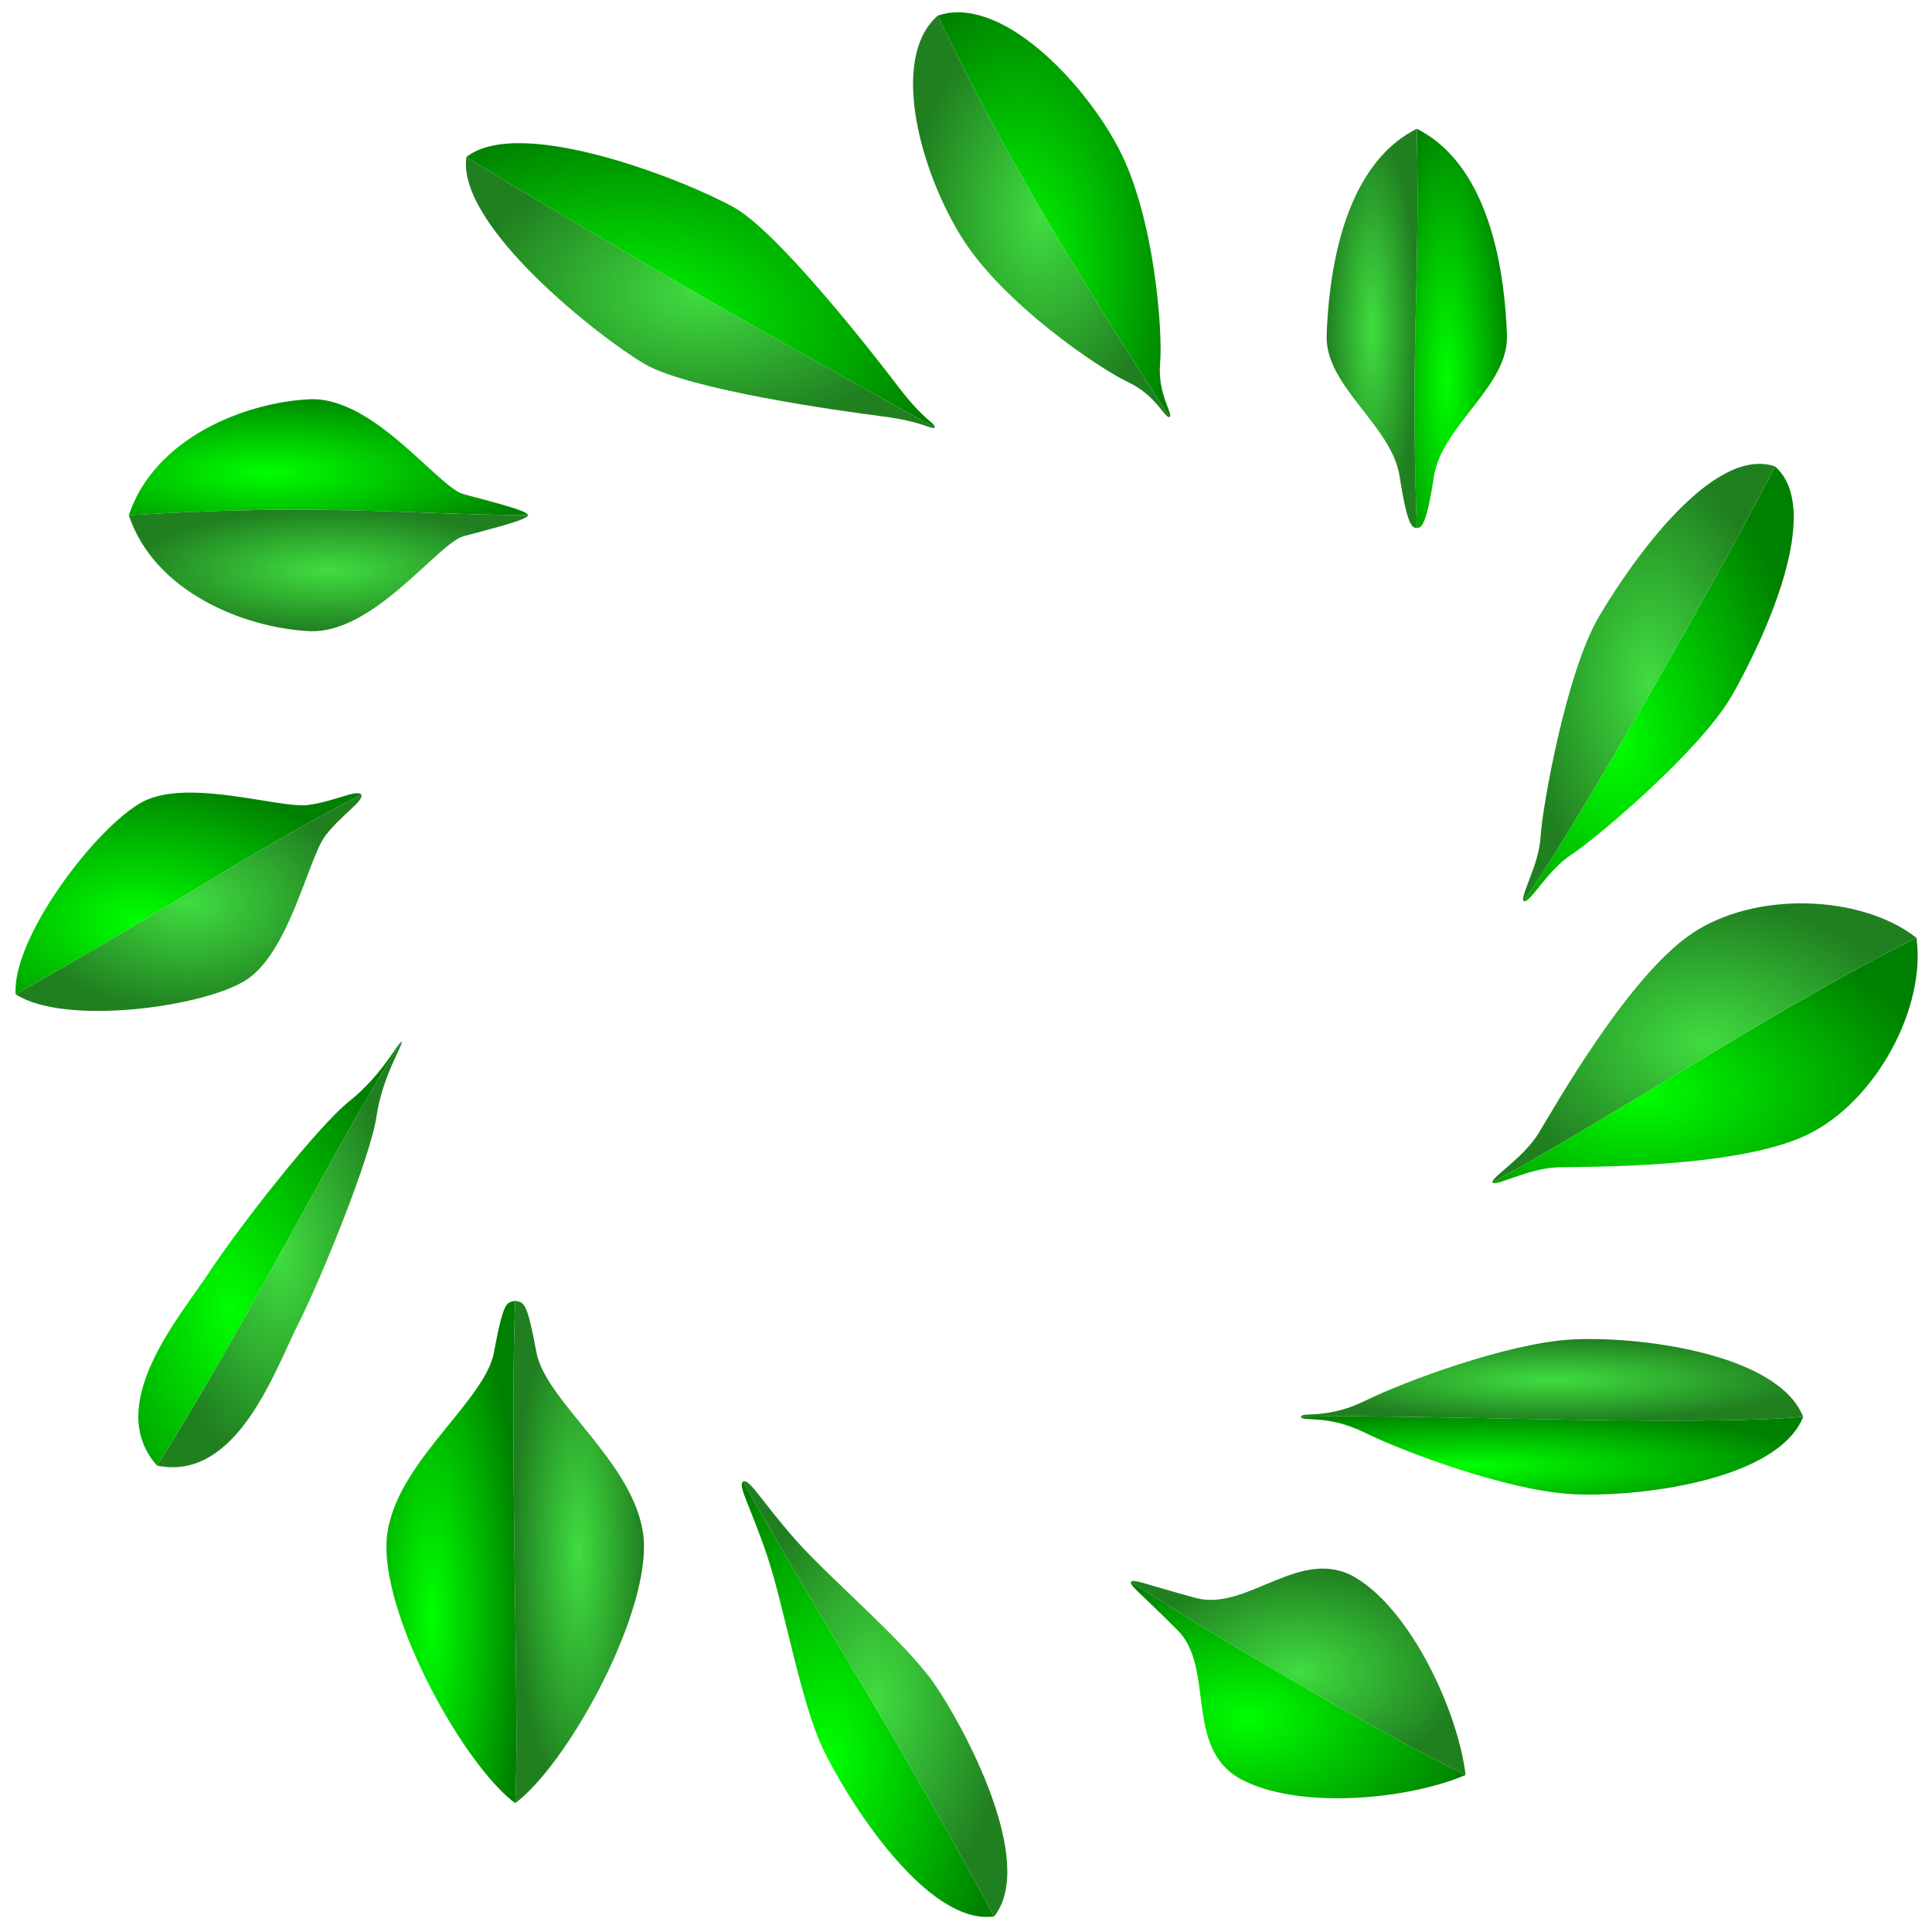
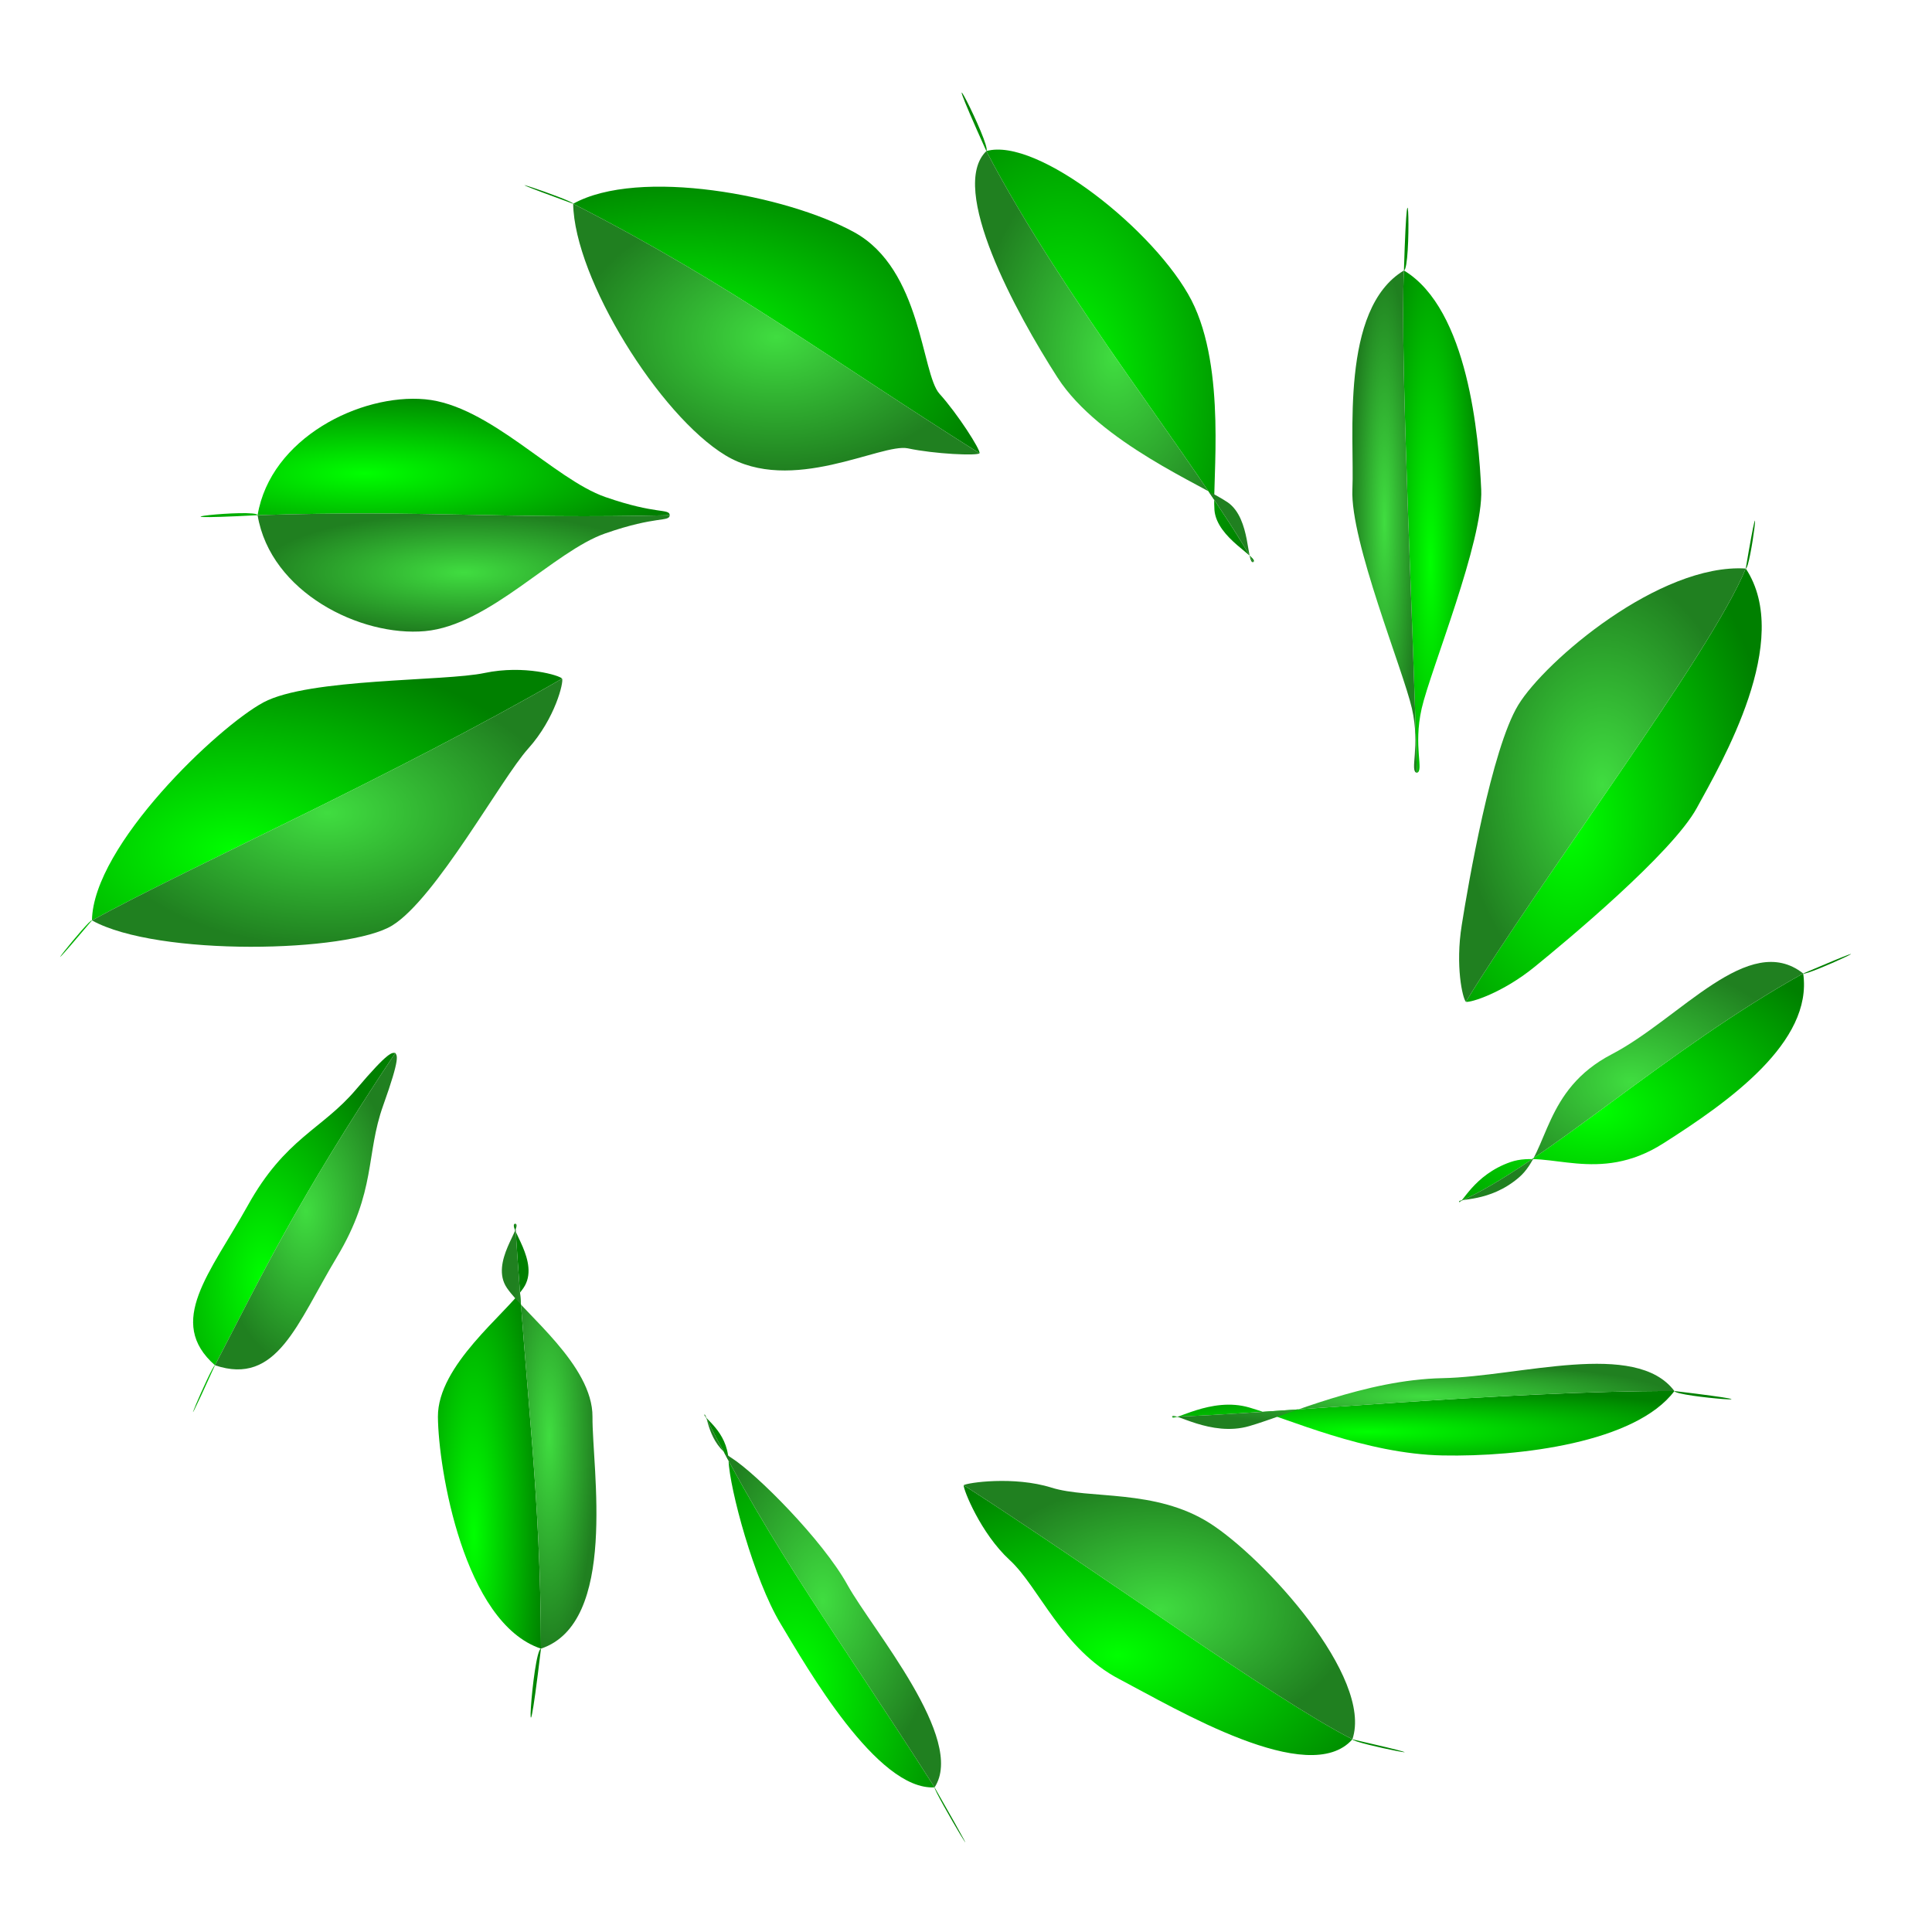
<svg xmlns="http://www.w3.org/2000/svg" width="750" height="750" viewBox="0 0 750 750">
  <radialGradient id="RadialGradient3" cx="0.35" cy="0.63" r="0.7">
    <stop offset="0%" stop-color="#00FF00" />
    <stop offset="100%" stop-color="#008000" />
  </radialGradient>
  <radialGradient id="RadialGradient4" cx="0.5" cy="0.5" r="0.5">
    <stop offset="0%" stop-color="#40DD40" />
    <stop offset="100%" stop-color="#208020" />
  </radialGradient>
-   <path d="M 50,200 C 60,170 95,156.27 120,155 C 145,153.73 170,189.144 180,191.855 C 190,194.565 204.897,198.18 205,200 C 155,199.566 125,195.432 50,200 Z" fill="url(#RadialGradient3)" fill-opacity="1" />
-   <path d="M 50,200 C 60,230 95,243.73 120,245 C 145,246.27 170,210.856 180,208.145 C 190,205.435 204.897,201.82 205,200 C 155,199.566 125,195.432 50,200 Z" fill="url(#RadialGradient4)" fill-opacity="1" />
-   <path d="M 181.05,60.95 C 202.2,44.3 267.75,70.75 285.15,80.65 C 302.5,90.55 339,137.35 348.85,150.3 C 358.7,163.25 363.1,164.25 362.9,165.95 C 332.15,149.25 231.95,92.75 181.05,60.95 Z" fill="url(#RadialGradient3)" fill-opacity="1" />
-   <path d="M 181.05,60.95 C 177.2,87.6 232.9,131.15 250.15,141.25 C 267.4,151.35 326.2,159.55 342.35,161.6 C 358.45,163.65 361.55,166.95 362.9,165.95 C 332.15,149.25 231.95,92.75 181.05,60.95 Z" fill="url(#RadialGradient4)" fill-opacity="1" />
-   <path d="M 364.05,6.05 C 388.2,-2.15 420.45,31.2 434.35,57.8 C 448.25,84.45 451.4,128.8 450.35,140.95 C 449.3,153.1 455.45,160.45 454.05,161.95 C 415.95,103.1 387.6,55.95 364.05,6.05 Z" fill="url(#RadialGradient3)" fill-opacity="1" />
-   <path d="M 364.05,6.05 C 344.9,22.85 357.65,67.5 373.75,92.8 C 389.85,118.15 426.7,143.05 437.75,148.25 C 448.8,153.4 452.1,162.4 454.05,161.95 C 415.95,103.1 387.6,55.95 364.05,6.05 Z" fill="url(#RadialGradient4)" fill-opacity="1" />
-   <path d="M 550,50 C 580,65 584.25,110 585,130 C 585.75,150 559.75,165 556.65,185 C 553.6,205 551.6,204.8 550,205 C 547.45,130 551.3,115 550,50 Z" fill="url(#RadialGradient3)" fill-opacity="1" />
-   <path d="M 550,50 C 520,65 515.75,110 515,130 C 514.25,150 540.25,165 543.35,185 C 546.4,205 548.4,204.8 550,205 C 547.45,130 551.3,115 550,50 Z" fill="url(#RadialGradient4)" fill-opacity="1" />
-   <path d="M 689.05,181.05 C 708.2,197.85 684.9,247.9 672.55,269.65 C 660.2,291.4 619.45,325.6 610.05,331.75 C 600.65,337.85 594.1,350.5 591.55,349.9 C 622.25,304.15 677.9,203.45 689.05,181.05 Z" fill="url(#RadialGradient3)" fill-opacity="1" />
-   <path d="M 689.05,181.05 C 664.9,172.85 633.2,218.1 620.55,239.65 C 607.95,261.2 598.7,313.6 598.05,324.8 C 597.45,336 589.8,348 591.55,349.9 C 622.25,304.15 677.9,203.45 689.05,181.05 Z" fill="url(#RadialGradient4)" fill-opacity="1" />
-   <path d="M 743.95,364.05 C 747.8,390.7 728.6,427.5 701.5,440.55 C 674.4,453.55 616.25,452.85 604.85,453.15 C 593.5,453.45 580.55,460.75 579.4,459.05 C 636.15,427.35 694.55,388.5 743.95,364.05 Z" fill="url(#RadialGradient3)" fill-opacity="1" />
-   <path d="M 743.95,364.05 C 722.8,347.4 681.35,345.6 656.5,362.6 C 631.65,379.55 603.2,430.25 597.25,439.95 C 591.3,449.65 578.55,457.25 579.4,459.05 C 636.15,427.35 694.55,388.5 743.95,364.05 Z" fill="url(#RadialGradient4)" fill-opacity="1" />
-   <path d="M 700,550 C 690,575 635,581.45 610,580 C 585,578.55 545,563.65 530,556.25 C 515,548.85 505.65,552.1 505,550 C 550,548.8 655,553.9 700,550 Z" fill="url(#RadialGradient3)" fill-opacity="1" />
-   <path d="M 700,550 C 690,525 635,518.55 610,520 C 585,521.45 545,536.35 530,543.75 C 515,551.15 505.65,547.9 505,550 C 550,548.8 655,553.9 700,550 Z" fill="url(#RadialGradient4)" fill-opacity="1" />
-   <path d="M 568.95,689.05 C 545.95,698.85 503.45,702.55 481.5,690.55 C 459.6,678.5 471.75,647.4 457.1,632.8 C 442.45,618.15 438.5,615.5 439.05,614.05 C 481.1,641.25 537.5,673.55 568.95,689.05 Z" fill="url(#RadialGradient3)" fill-opacity="1" />
-   <path d="M 568.95,689.05 C 565.95,664.25 547.9,625.55 526.5,612.6 C 505.15,599.6 484.3,625.7 464.3,620.35 C 444.3,614.95 440.05,612.85 439.05,614.05 C 481.1,641.25 537.5,673.55 568.95,689.05 Z" fill="url(#RadialGradient4)" fill-opacity="1" />
-   <path d="M 385.95,743.95 C 359.3,747.8 327.8,696.7 319.3,678.5 C 310.75,660.35 304.4,623.6 297.9,604.25 C 291.45,584.9 286.25,576.8 288.45,575.1 C 315.2,623.15 350.45,677.85 385.95,743.95 Z" fill="url(#RadialGradient3)" fill-opacity="1" />
-   <path d="M 385.95,743.95 C 402.6,722.8 374.05,670 362.6,653.5 C 351.1,637.05 322.5,613.15 308.95,597.9 C 295.45,582.6 291.05,574 288.45,575.1 C 315.2,623.15 350.45,677.85 385.95,743.95 Z" fill="url(#RadialGradient4)" fill-opacity="1" />
-   <path d="M 200,700 C 180,685 149.65,630 150,600 C 150.35,570 188.05,545 191.75,525 C 195.45,505 196.6,505.65 200,505 C 197.75,560 201.8,670 200,700 Z" fill="url(#RadialGradient3)" fill-opacity="1" />
-   <path d="M 200,700 C 220,685 250.35,630 250,600 C 249.65,570 211.95,545 208.25,525 C 204.55,505 203.4,505.65 200,505 C 197.75,560 201.8,670 200,700 Z" fill="url(#RadialGradient4)" fill-opacity="1" />
-   <path d="M 60.95,568.95 C 39.95,545.3 70.15,510.75 81.15,494 C 92.1,477.25 123.1,437.4 135.7,427.4 C 148.35,417.35 154.5,404.65 155.95,404.4 C 133.8,437.8 93.4,518.4 60.95,568.95 Z" fill="url(#RadialGradient3)" fill-opacity="1" />
-   <path d="M 60.95,568.95 C 91.95,575.3 106.75,531.9 115.75,514 C 124.8,496.1 143.8,449.35 146.15,433.4 C 148.55,417.45 156.45,405.8 155.95,404.4 C 133.8,437.8 93.4,518.4 60.95,568.95 Z" fill="url(#RadialGradient4)" fill-opacity="1" />
-   <path d="M 6.05,385.95 C 4.7,363.65 37.65,320.75 55.3,311.3 C 73,301.9 108.85,314 119.55,312.5 C 130.25,311.05 138.3,306.35 140.3,308.45 C 95.8,331.35 62.85,354.35 6.05,385.95 Z" fill="url(#RadialGradient3)" fill-opacity="1" />
-   <path d="M 6.05,385.95 C 24.7,398.25 78.35,391.15 95.3,380.6 C 112.3,370 119.75,332.9 126.35,324.35 C 133,315.85 141.1,311.2 140.3,308.45 C 95.8,331.35 62.85,354.35 6.05,385.95 Z" fill="url(#RadialGradient4)" fill-opacity="1" />
+   <path d="M 100,200 C 105,170 140,152.727 165,155 C 190,157.273 215,186.001 235,192.948 C 255,199.896 259.754,197.268 260,200 C 195,201.557 165,197.915 100,200 C 50.339,202.605 99.754,197.268 100,200 Z" fill="url(#RadialGradient3)" fill-opacity="1" />
+   <path d="M 100,200 C 105,230 140,247.273 165,245 C 190,242.727 215,213.999 235,207.052 C 255,200.104 259.754,202.732 260,200 C 195,201.557 165,197.915 100,200 Z" fill="url(#RadialGradient4)" fill-opacity="1" />
+   <path d="M 222.5,79.1 C 248,64.95 305.3,75.7 331.6,90.15 C 357.9,104.6 357.65,145 364.7,152.85 C 371.75,160.65 380.7,174.65 380.25,175.95 C 325.1,141.4 284.9,111 222.5,79.1 C 179.8,63.55 223,77.85 222.5,79.1 Z" fill="url(#RadialGradient3)" fill-opacity="1" />
+   <path d="M 222.5,79.1 C 223,108.25 255.95,161.2 281.6,176.75 C 307.25,192.3 342.15,171.9 352.45,174.05 C 362.75,176.25 379.35,177 380.25,175.95 C 325.1,141.4 284.9,111 222.5,79.1 Z" fill="url(#RadialGradient4)" fill-opacity="1" />
+   <path d="M 382.9,58.65 C 402.7,53 448.8,89.9 462.55,116.6 C 476.25,143.35 470.55,187.05 471.45,198.05 C 472.4,209.05 488.85,216.4 486.55,218.2 C 464.25,179.1 412.95,116.35 382.9,58.65 C 360.25,8.45 385.15,56.85 382.9,58.65 Z" fill="url(#RadialGradient3)" fill-opacity="1" />
+   <path d="M 382.9,58.65 C 368.05,73 394.3,121.35 410.55,146.6 C 426.85,171.85 467.6,188.75 476.65,195.05 C 485.7,201.4 483.85,219.25 486.55,218.2 C 464.25,179.1 412.95,116.35 382.9,58.65 Z" fill="url(#RadialGradient4)" fill-opacity="1" />
+   <path d="M 545,105 C 570,120 574.1,170 575,190 C 575.9,210 555.35,260 551.9,275 C 548.5,290 552.95,299.35 550,300 C 549,250 543.35,140 545,105 C 546.65,50.5 547.95,104.35 545,105 Z" fill="url(#RadialGradient3)" fill-opacity="1" />
+   <path d="M 545,105 C 520,120 525.9,170 525,190 C 524.1,210 544.65,260 548.1,275 C 551.5,290 547.05,299.35 550,300 C 549,250 543.35,140 545,105 Z" fill="url(#RadialGradient4)" fill-opacity="1" />
+   <path d="M 677.7,220.7 C 696.2,248.65 668.3,296.05 658.7,313.65 C 649.1,331.2 608.15,365.25 595.65,375.4 C 583.2,385.5 570.9,389.3 569.05,388.9 C 597.7,341.9 664.4,253.4 677.7,220.7 C 684.8,178.65 679.55,221.1 677.7,220.7 Z" fill="url(#RadialGradient3)" fill-opacity="1" />
+   <path d="M 677.7,220.7 C 644.25,218.65 599.85,256.55 589.4,273.65 C 579,290.7 569.95,343.25 567.45,359.1 C 564.9,374.95 567.75,387.5 569.05,388.9 C 597.7,341.9 664.4,253.4 677.7,220.7 Z" fill="url(#RadialGradient4)" fill-opacity="1" />
+   <path d="M 700,377.9 C 703.85,404.55 671.05,427.75 645.7,443.85 C 620.4,460 600.8,446.1 586.4,451.1 C 571.95,456.1 567.4,467.85 566.4,466.55 C 598.7,452.4 647.5,406.95 700,377.9 C 741.3,360.25 700.95,379.2 700,377.9 Z" fill="url(#RadialGradient3)" fill-opacity="1" />
+   <path d="M 700,377.9 C 678.85,361.25 652.35,395.35 625.7,409.25 C 599.05,423.1 601.3,447 589.75,457 C 578.2,467 565.8,465.05 566.4,466.55 C 598.7,452.4 647.5,406.95 700,377.9 Z" fill="url(#RadialGradient4)" fill-opacity="1" />
+   <path d="M 650,540 C 635,560 590,565.6 560,565 C 530,564.4 500,550.75 485,546.4 C 470,542 455.25,552.3 455,550 C 490,549.05 585,539.8 650,540 C 699.75,545.95 650.25,542.3 650,540 Z" fill="url(#RadialGradient3)" fill-opacity="1" />
+   <path d="M 650,540 C 635,520 590,534.4 560,535 C 530,535.6 500,549.25 485,553.6 C 470,558 455.25,547.7 455,550 C 490,549.05 585,539.8 650,540 Z" fill="url(#RadialGradient4)" fill-opacity="1" />
+   <path d="M 525,675.2 C 508.15,694.35 456.7,663.45 434.55,651.85 C 412.35,640.3 403.3,616 391.95,605.6 C 380.65,595.2 373.9,578.1 374.1,576.55 C 424.65,609 493.8,659.2 525,675.2 C 570.7,685.65 524.8,676.75 525,675.2 Z" fill="url(#RadialGradient3)" fill-opacity="1" />
+   <path d="M 525,675.2 C 533.15,651.05 490.65,604.65 469.55,591.25 C 448.4,577.85 422.85,582.1 408.2,577.5 C 393.55,572.9 375.35,575.6 374.1,576.55 C 424.65,609 493.8,659.2 525,675.2 Z" fill="url(#RadialGradient4)" fill-opacity="1" />
+   <path d="M 362.8,693.85 C 340.45,695.15 313.25,647.35 302.95,630.2 C 292.65,613.05 283.25,578.05 282.8,566.8 C 282.3,555.55 272.8,550.3 273.45,549.1 C 300.45,602.8 325.15,634.7 362.8,693.85 C 389.9,741.25 362.15,695 362.8,693.85 Z" fill="url(#RadialGradient3)" fill-opacity="1" />
+   <path d="M 362.8,693.85 C 375.1,675.15 338.65,632.7 328.95,615.2 C 319.25,597.7 293.6,572.1 284.1,566.05 C 274.6,560 274.8,549.15 273.45,549.1 C 300.45,602.8 325.15,634.7 362.8,693.85 Z" fill="url(#RadialGradient4)" fill-opacity="1" />
+   <path d="M 210,640 C 180,630 170.15,570 170,550 C 169.85,530 196.4,510 203.2,500 C 210.05,490 196.7,475.8 200,475 C 204.5,545 209.85,580 210,640 C 202.9,699.85 206.7,640.8 210,640 Z" fill="url(#RadialGradient3)" fill-opacity="1" />
+   <path d="M 210,640 C 240,630 229.85,570 230,550 C 230.15,530 203.6,510 196.8,500 C 189.95,490 203.3,475.8 200,475 C 204.5,545 209.85,580 210,640 Z" fill="url(#RadialGradient4)" fill-opacity="1" />
+   <path d="M 83.45,530 C 64.3,513.15 81.55,494.25 96.15,468.05 C 110.7,441.8 125,438.5 138.15,423 C 151.3,407.5 152.15,408.75 153.45,408.75 C 114.6,467.15 101.95,494.5 83.45,530 C 64.95,570.85 82.15,530 83.45,530 Z" fill="url(#RadialGradient3)" fill-opacity="1" />
+   <path d="M 83.45,530 C 107.6,538.15 115.3,513.75 130.75,488.05 C 146.2,462.3 141.9,448.25 148.75,429.15 C 155.6,410 154.1,409.9 153.45,408.75 C 114.6,467.15 101.95,494.5 83.45,530 Z" fill="url(#RadialGradient4)" fill-opacity="1" />
+   <path d="M 35.7,357.3 C 36.15,328.15 84.65,282.1 102.3,272.65 C 119.95,263.2 172.65,264.55 188.1,261.25 C 203.55,258 217.5,262.25 218.2,263.45 C 153.25,300.9 75.2,335.75 35.7,357.3 C 8.3,389.75 35,356.1 35.7,357.3 Z" fill="url(#RadialGradient3)" fill-opacity="1" />
+   <path d="M 35.7,357.3 C 61.15,371.45 135.3,369.8 152.3,359.25 C 169.3,348.7 194.5,302.35 205.05,290.6 C 215.6,278.85 218.9,264.65 218.2,263.45 C 153.25,300.9 75.2,335.75 35.7,357.3 Z" fill="url(#RadialGradient4)" fill-opacity="1" />
</svg>
